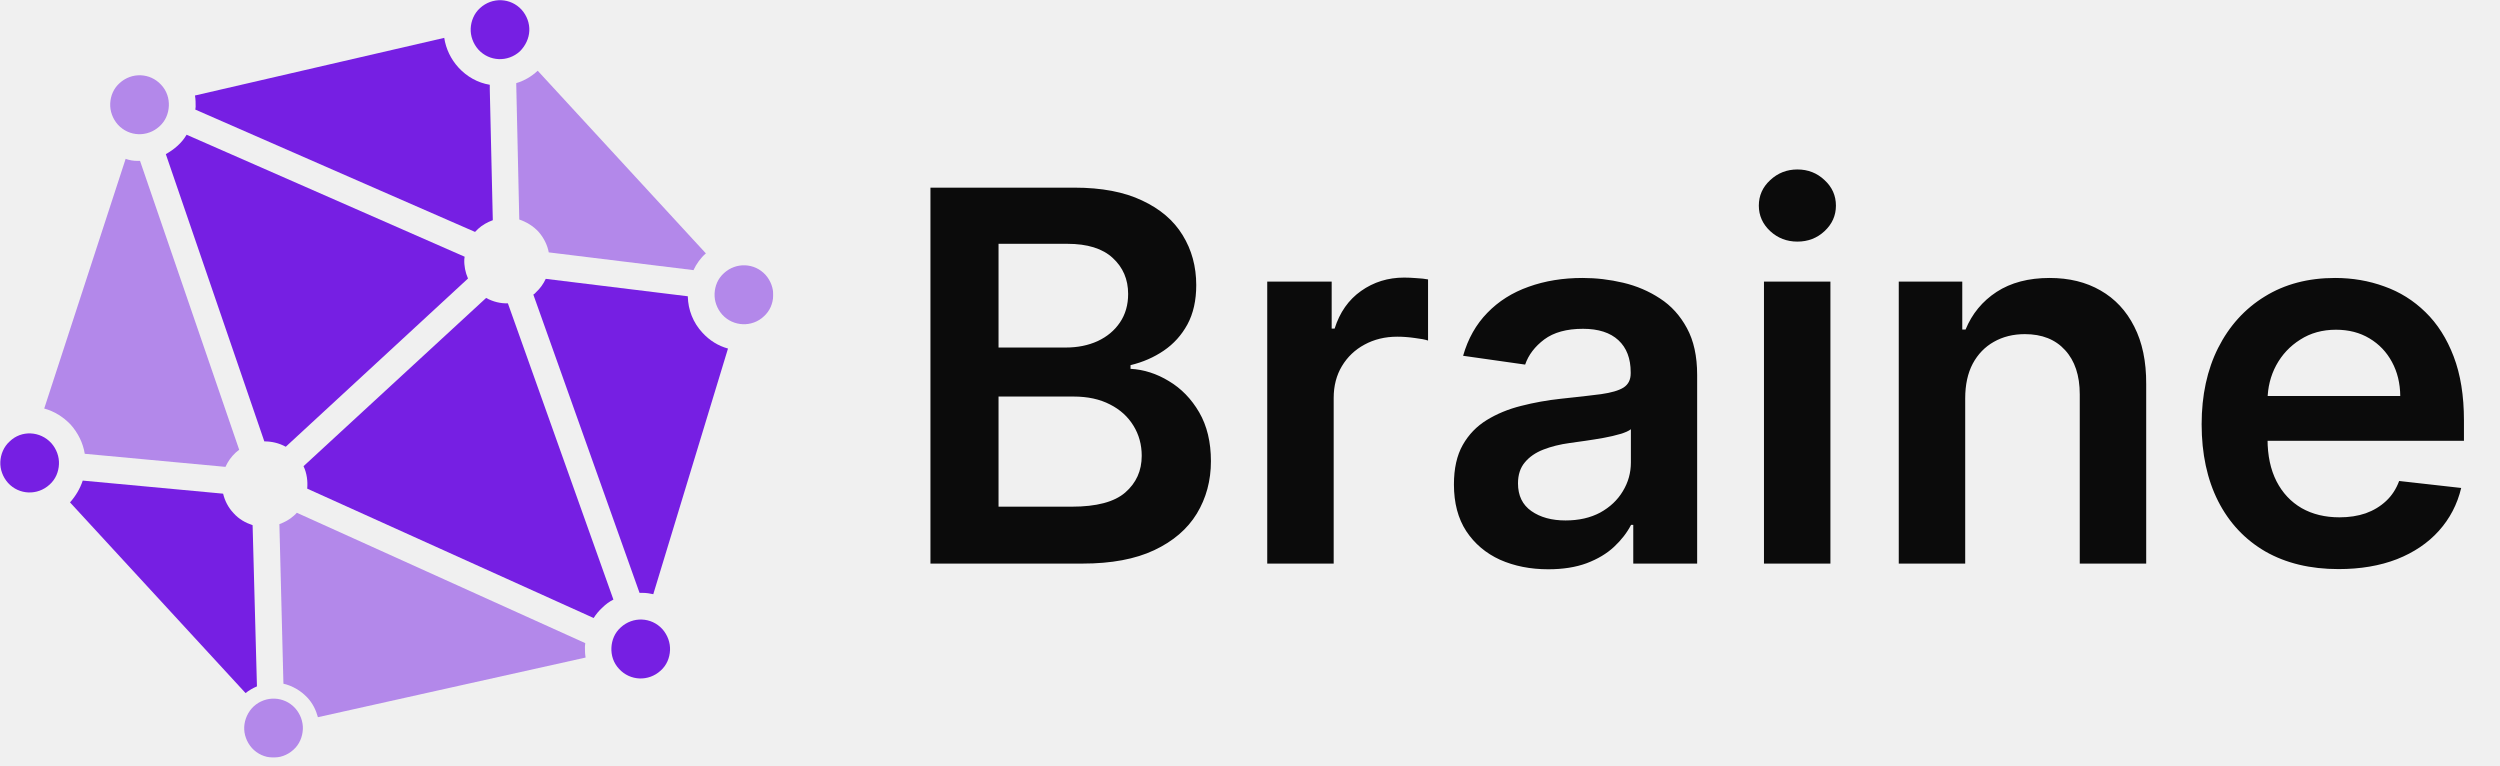
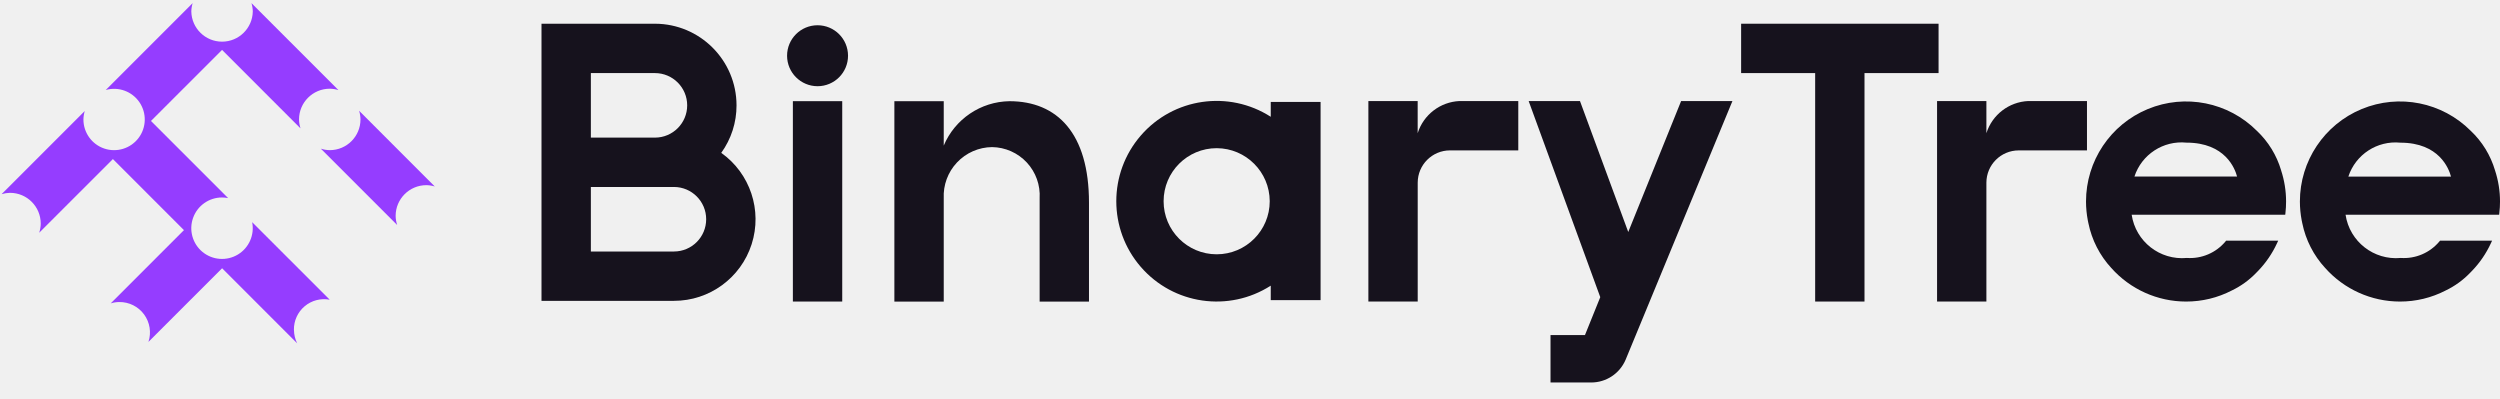
- <svg xmlns="http://www.w3.org/2000/svg" width="173" height="53" viewBox="0 0 173 53" fill="none">
-   <path d="M64.387 39V12.985H74.346C76.226 12.985 77.788 13.281 79.033 13.874C80.286 14.458 81.222 15.258 81.84 16.275C82.467 17.291 82.78 18.443 82.78 19.73C82.78 20.788 82.577 21.695 82.171 22.448C81.764 23.194 81.218 23.799 80.532 24.265C79.846 24.731 79.079 25.065 78.233 25.268V25.522C79.156 25.573 80.041 25.857 80.888 26.373C81.743 26.882 82.442 27.601 82.984 28.533C83.525 29.465 83.796 30.591 83.796 31.912C83.796 33.258 83.47 34.469 82.818 35.545C82.166 36.612 81.184 37.455 79.871 38.073C78.559 38.691 76.907 39 74.917 39H64.387ZM69.099 35.062H74.168C75.878 35.062 77.111 34.736 77.864 34.084C78.626 33.423 79.007 32.577 79.007 31.544C79.007 30.773 78.817 30.078 78.436 29.46C78.055 28.834 77.513 28.342 76.81 27.987C76.107 27.623 75.269 27.441 74.295 27.441H69.099V35.062ZM69.099 24.049H73.761C74.574 24.049 75.307 23.901 75.959 23.604C76.611 23.299 77.123 22.872 77.496 22.321C77.877 21.762 78.067 21.102 78.067 20.34C78.067 19.332 77.712 18.502 77.001 17.85C76.298 17.198 75.252 16.872 73.863 16.872H69.099V24.049ZM87.693 39V19.489H92.152V22.741H92.355C92.711 21.614 93.32 20.746 94.184 20.136C95.056 19.518 96.051 19.209 97.169 19.209C97.423 19.209 97.707 19.222 98.02 19.247C98.342 19.264 98.609 19.294 98.821 19.336V23.566C98.626 23.498 98.317 23.439 97.893 23.388C97.478 23.329 97.076 23.299 96.687 23.299C95.848 23.299 95.094 23.482 94.425 23.846C93.765 24.201 93.244 24.697 92.863 25.332C92.482 25.967 92.291 26.7 92.291 27.529V39H87.693ZM107.141 39.394C105.905 39.394 104.791 39.174 103.8 38.733C102.818 38.284 102.039 37.624 101.463 36.752C100.895 35.879 100.612 34.804 100.612 33.525C100.612 32.424 100.815 31.514 101.221 30.794C101.628 30.074 102.183 29.498 102.886 29.066C103.588 28.635 104.38 28.308 105.261 28.088C106.15 27.86 107.069 27.695 108.017 27.593C109.161 27.474 110.088 27.369 110.799 27.275C111.511 27.174 112.027 27.021 112.349 26.818C112.679 26.606 112.844 26.28 112.844 25.84V25.764C112.844 24.807 112.561 24.066 111.993 23.541C111.426 23.016 110.609 22.753 109.542 22.753C108.415 22.753 107.522 22.999 106.861 23.49C106.209 23.981 105.769 24.561 105.54 25.23L101.247 24.62C101.586 23.435 102.145 22.444 102.924 21.648C103.703 20.843 104.655 20.242 105.782 19.844C106.908 19.438 108.153 19.235 109.516 19.235C110.456 19.235 111.392 19.345 112.324 19.565C113.255 19.785 114.106 20.149 114.877 20.657C115.648 21.157 116.266 21.839 116.732 22.702C117.206 23.566 117.443 24.646 117.443 25.942V39H113.022V36.32H112.87C112.59 36.862 112.197 37.37 111.689 37.844C111.189 38.31 110.558 38.687 109.796 38.975C109.042 39.254 108.157 39.394 107.141 39.394ZM108.335 36.015C109.258 36.015 110.058 35.833 110.736 35.469C111.413 35.096 111.934 34.605 112.298 33.995C112.671 33.385 112.857 32.721 112.857 32.001V29.702C112.713 29.82 112.468 29.93 112.12 30.032C111.782 30.134 111.401 30.222 110.977 30.299C110.554 30.375 110.135 30.443 109.72 30.502C109.305 30.561 108.945 30.612 108.64 30.654C107.954 30.747 107.34 30.9 106.798 31.112C106.256 31.323 105.828 31.62 105.515 32.001C105.202 32.373 105.045 32.856 105.045 33.449C105.045 34.296 105.354 34.935 105.972 35.367C106.59 35.799 107.378 36.015 108.335 36.015ZM122.067 39V19.489H126.665V39H122.067ZM124.379 16.719C123.65 16.719 123.024 16.478 122.499 15.995C121.974 15.504 121.711 14.916 121.711 14.23C121.711 13.535 121.974 12.947 122.499 12.464C123.024 11.973 123.65 11.727 124.379 11.727C125.115 11.727 125.742 11.973 126.259 12.464C126.784 12.947 127.046 13.535 127.046 14.23C127.046 14.916 126.784 15.504 126.259 15.995C125.742 16.478 125.115 16.719 124.379 16.719ZM135.992 27.567V39H131.394V19.489H135.789V22.804H136.017C136.466 21.712 137.182 20.843 138.164 20.2C139.155 19.556 140.379 19.235 141.835 19.235C143.182 19.235 144.355 19.522 145.354 20.098C146.362 20.674 147.141 21.508 147.691 22.601C148.25 23.693 148.525 25.018 148.517 26.577V39H143.919V27.288C143.919 25.984 143.58 24.963 142.902 24.227C142.233 23.49 141.306 23.122 140.12 23.122C139.316 23.122 138.6 23.299 137.974 23.655C137.356 24.002 136.869 24.506 136.513 25.167C136.166 25.827 135.992 26.628 135.992 27.567ZM161.829 39.381C159.873 39.381 158.184 38.975 156.761 38.162C155.347 37.34 154.259 36.18 153.496 34.681C152.734 33.174 152.353 31.399 152.353 29.359C152.353 27.352 152.734 25.59 153.496 24.074C154.267 22.55 155.343 21.364 156.723 20.517C158.103 19.662 159.725 19.235 161.588 19.235C162.791 19.235 163.925 19.429 164.992 19.819C166.068 20.2 167.016 20.793 167.838 21.597C168.668 22.402 169.32 23.426 169.794 24.671C170.268 25.908 170.505 27.381 170.505 29.092V30.502H154.513V27.402H166.098C166.089 26.522 165.899 25.738 165.526 25.052C165.153 24.358 164.633 23.812 163.964 23.414C163.303 23.016 162.532 22.817 161.652 22.817C160.712 22.817 159.886 23.045 159.175 23.503C158.463 23.951 157.909 24.544 157.511 25.281C157.121 26.009 156.922 26.81 156.914 27.682V30.387C156.914 31.522 157.121 32.496 157.536 33.309C157.951 34.114 158.531 34.732 159.276 35.164C160.021 35.587 160.894 35.799 161.893 35.799C162.562 35.799 163.168 35.706 163.709 35.519C164.251 35.325 164.721 35.041 165.119 34.668C165.518 34.296 165.818 33.834 166.021 33.284L170.315 33.767C170.044 34.901 169.527 35.892 168.765 36.739C168.011 37.577 167.046 38.229 165.869 38.695C164.692 39.152 163.345 39.381 161.829 39.381Z" fill="#0B0B0B" />
-   <g clip-path="url(#clip0_50_976)">
-     <path d="M3.547 30.66C3.918 31.077 4.103 31.61 4.08 32.121C4.057 32.654 3.848 33.164 3.431 33.535C2.596 34.301 1.321 34.254 0.556 33.419C0.185 33.002 -0 32.469 0.023 31.958C0.046 31.448 0.255 30.915 0.672 30.544C1.484 29.755 2.782 29.825 3.547 30.66Z" fill="#761FE3" />
-     <path d="M32.154 17.765C32.154 17.811 32.131 17.881 32.131 17.927C32.108 18.391 32.201 18.855 32.386 19.273L26.081 25.094L19.775 30.915C19.311 30.66 18.801 30.544 18.291 30.544L11.475 10.668C11.754 10.506 12.032 10.32 12.287 10.088C12.542 9.857 12.75 9.601 12.913 9.323L32.154 17.765Z" fill="#761FE3" />
-     <path d="M5.726 33.257L15.44 34.162C15.556 34.649 15.788 35.113 16.159 35.507C16.529 35.925 16.993 36.18 17.48 36.342L17.689 44.111L17.781 47.497C17.503 47.613 17.225 47.776 16.993 47.961L4.845 34.765C5.239 34.324 5.541 33.814 5.726 33.257Z" fill="#761FE3" />
-     <path opacity="0.5" d="M9.505 11.133C9.574 11.133 9.621 11.133 9.69 11.133L16.552 31.124C16.483 31.17 16.413 31.24 16.321 31.309C16.019 31.588 15.764 31.936 15.602 32.307L5.865 31.402C5.749 30.66 5.402 29.964 4.892 29.385C4.381 28.851 3.756 28.457 3.06 28.271L8.694 10.993C8.949 11.086 9.227 11.133 9.505 11.133Z" fill="#761FE3" />
-     <path d="M21.259 33.814C21.305 33.304 21.236 32.747 21.004 32.26L33.639 20.618C34.102 20.873 34.635 21.012 35.145 20.989L42.448 41.491C42.17 41.63 41.915 41.816 41.683 42.047C41.451 42.256 41.242 42.511 41.08 42.766L21.259 33.814Z" fill="#761FE3" />
-     <path d="M31.737 4.685C32.317 5.311 33.059 5.728 33.893 5.867V6.192L34.102 15.237C33.731 15.376 33.383 15.562 33.082 15.84C33.013 15.909 32.943 15.979 32.873 16.049L26.289 13.173L13.516 7.584C13.516 7.514 13.539 7.468 13.539 7.398C13.539 7.143 13.539 6.865 13.492 6.609L30.741 2.62C30.857 3.386 31.204 4.105 31.737 4.685Z" fill="#761FE3" />
-     <path opacity="0.5" d="M48.846 17.534C48.475 17.858 48.197 18.253 47.989 18.693L37.974 17.464C37.881 16.954 37.626 16.444 37.255 16.026C36.884 15.632 36.42 15.354 35.934 15.191L35.725 5.868V5.752C36.281 5.59 36.791 5.288 37.209 4.894L48.846 17.534Z" fill="#761FE3" />
-     <path d="M44.488 41.027C44.419 41.027 44.326 41.027 44.256 41.027L36.907 20.386C36.977 20.339 37.046 20.293 37.093 20.224C37.394 19.945 37.603 19.644 37.765 19.296L47.595 20.502C47.618 21.453 47.965 22.334 48.615 23.03C49.102 23.563 49.704 23.934 50.377 24.12L45.207 41.119C44.998 41.073 44.743 41.027 44.488 41.027Z" fill="#761FE3" />
-     <path opacity="0.5" d="M21.259 48.262C20.795 47.775 20.215 47.45 19.613 47.311L19.334 36.272C19.705 36.133 20.053 35.947 20.354 35.669C20.424 35.622 20.47 35.553 20.54 35.483L40.5 44.505C40.5 44.575 40.477 44.667 40.477 44.737C40.477 44.992 40.477 45.247 40.524 45.502L22 49.63C21.861 49.12 21.63 48.656 21.259 48.262Z" fill="#761FE3" />
-     <path opacity="0.5" d="M11.684 7.329C11.661 7.862 11.452 8.373 11.035 8.744C10.2 9.509 8.925 9.463 8.16 8.628C7.789 8.21 7.604 7.677 7.627 7.167C7.65 6.633 7.859 6.123 8.276 5.752C9.111 4.987 10.386 5.033 11.151 5.868C11.545 6.285 11.707 6.819 11.684 7.329Z" fill="#761FE3" />
-     <path d="M35.98 3.549C35.145 4.314 33.87 4.268 33.105 3.433C32.734 3.015 32.549 2.482 32.572 1.972C32.595 1.461 32.804 0.928 33.221 0.557C34.056 -0.208 35.331 -0.162 36.096 0.673C36.467 1.09 36.652 1.624 36.629 2.134C36.606 2.644 36.374 3.154 35.98 3.549Z" fill="#761FE3" />
-     <path opacity="0.5" d="M49.982 21.777C49.611 21.36 49.426 20.827 49.449 20.316C49.472 19.783 49.681 19.273 50.098 18.902C50.933 18.136 52.208 18.183 52.973 19.018C53.344 19.435 53.529 19.968 53.506 20.479C53.483 21.012 53.274 21.522 52.857 21.893C52.046 22.659 50.747 22.612 49.982 21.777Z" fill="#761FE3" />
-     <path d="M42.309 44.83C42.332 44.296 42.541 43.786 42.958 43.415C43.792 42.65 45.068 42.696 45.833 43.531C46.203 43.949 46.389 44.482 46.366 44.992C46.343 45.526 46.134 46.036 45.717 46.407C44.882 47.172 43.607 47.126 42.842 46.291C42.448 45.873 42.286 45.34 42.309 44.83Z" fill="#761FE3" />
-     <path opacity="0.5" d="M17.549 48.889C18.384 48.123 19.659 48.17 20.424 49.005C20.795 49.422 20.981 49.956 20.957 50.466C20.934 50.976 20.726 51.509 20.308 51.88C19.474 52.646 18.199 52.599 17.434 51.764C17.063 51.347 16.877 50.814 16.9 50.303C16.924 49.793 17.155 49.26 17.549 48.889Z" fill="#761FE3" />
+ <svg xmlns="http://www.w3.org/2000/svg" width="188" height="30" viewBox="0 0 188 30">
+   <g id="logoBlack" transform="translate(0.129 0.49)">
+     <rect id="矩形_6" data-name="矩形 6" width="188" height="30" transform="translate(-0.129 -0.49)" fill="#16121d" opacity="0" />
+     <path id="路径_1" data-name="路径 1" d="M43.578,10.859a6.076,6.076,0,0,0,1.149-3.574A6.144,6.144,0,0,0,38.59,1.148H30.061V21.987h9.957a6.131,6.131,0,0,0,3.56-11.128m-3.56,7.418H33.773V13.424h6.245a2.426,2.426,0,0,1,0,4.853M38.59,9.712H33.773V4.86H38.59a2.426,2.426,0,1,1,0,4.853" transform="translate(10.531 0.146)" fill="#16121d" />
+     <rect id="矩形_5" data-name="矩形 5" width="3.712" height="15.068" transform="translate(59.495 7.118)" fill="#16121d" />
+     <path id="路径_2" data-name="路径 2" d="M46.026,5.817a2.292,2.292,0,1,0-2.292-2.292,2.294,2.294,0,0,0,2.292,2.292" transform="translate(15.325 0.176)" fill="#16121d" />
+     <path id="路径_3" data-name="路径 3" d="M73.677,5.523V6.639a7.543,7.543,0,1,0,0,12.7v1.09h3.748V5.523ZM73.6,12.989A3.99,3.99,0,1,1,69.613,9,4,4,0,0,1,73.6,12.989" transform="translate(21.754 1.653)" fill="#16121d" />
+     <path id="路径_4" data-name="路径 4" d="M111.7,1.148H96.853V4.86h5.567V22.04h3.71V4.86H111.7Z" transform="translate(33.951 0.146)" fill="#16121d" />
+     <path id="路径_5" data-name="路径 5" d="M58.359,5.461A5.454,5.454,0,0,0,53.42,8.8V5.461H49.708V20.529H53.42V12.768a3.678,3.678,0,0,1,3.636-3.855,3.63,3.63,0,0,1,3.575,3.855v7.761h3.712V13.092c0-5.208-2.383-7.631-5.983-7.631" transform="translate(17.42 1.659)" fill="#16121d" />
+     <path id="路径_6" data-name="路径 6" d="M142.636,10.653a6.7,6.7,0,0,0-1.821-2.966A7.523,7.523,0,0,0,127.964,13a7.679,7.679,0,0,0,.134,1.411c.014.073.03.146.045.217A7.031,7.031,0,0,0,129.867,18a7.536,7.536,0,0,0,5.62,2.523,7.443,7.443,0,0,0,3.447-.836,6.339,6.339,0,0,0,1.826-1.322c.05-.049.1-.1.15-.153a7.547,7.547,0,0,0,1.413-2.066l.093-.2H138.5l-.042.054a3.48,3.48,0,0,1-2.909,1.244,3.834,3.834,0,0,1-4.151-3.251h11.549l.015-.126a7.633,7.633,0,0,0,.051-.864,7.507,7.507,0,0,0-.376-2.346m-11.028.467a3.729,3.729,0,0,1,3.911-2.549c2.919,0,3.651,1.956,3.806,2.549Z" transform="translate(44.859 1.664)" fill="#16121d" />
+     <path id="路径_7" data-name="路径 7" d="M130.727,10.653a6.7,6.7,0,0,0-1.821-2.966A7.523,7.523,0,0,0,116.055,13a7.679,7.679,0,0,0,.134,1.411c.014.073.03.146.045.217A7.031,7.031,0,0,0,117.958,18a7.536,7.536,0,0,0,5.62,2.523,7.443,7.443,0,0,0,3.447-.836,6.339,6.339,0,0,0,1.826-1.322c.05-.049.1-.1.15-.153a7.545,7.545,0,0,0,1.413-2.066l.093-.2h-3.918l-.042.054a3.48,3.48,0,0,1-2.909,1.244,3.834,3.834,0,0,1-4.15-3.251h11.549l.015-.126A7.64,7.64,0,0,0,131.1,13a7.508,7.508,0,0,0-.375-2.346m-11.028.467a3.729,3.729,0,0,1,3.911-2.549c2.919,0,3.651,1.956,3.806,2.549Z" transform="translate(40.684 1.664)" fill="#16121d" />
+     <path id="路径_8" data-name="路径 8" d="M82.958,5.452A3.461,3.461,0,0,0,79.807,7.87V5.452H76.1V20.531h3.71V11.589a2.43,2.43,0,0,1,2.427-2.426h5.136V5.452Z" transform="translate(26.673 1.656)" fill="#16121d" />
+     <path id="路径_9" data-name="路径 9" d="M114.623,5.452a3.461,3.461,0,0,0-3.151,2.418V5.452h-3.71V20.531h3.71V11.589A2.43,2.43,0,0,1,113.9,9.164h5.136V5.452Z" transform="translate(37.776 1.656)" fill="#16121d" />
+     <path id="路径_10" data-name="路径 10" d="M100.347,5.452H96.489L92.512,15.3,88.882,5.452H85.023L90.408,20.2l-1.151,2.851H86.667v3.566h3.062a2.81,2.81,0,0,0,2.58-1.7Z" transform="translate(29.803 1.656)" fill="#16121d" />
+     <path id="路径_11" data-name="路径 11" d="M20.757,6.645a2.312,2.312,0,0,1-2.312,2.312,2.288,2.288,0,0,1-.669-.111l5.74,5.74A2.279,2.279,0,0,1,23.4,13.9a2.312,2.312,0,0,1,2.312-2.311,2.283,2.283,0,0,1,.633.1L20.652,5.993a2.266,2.266,0,0,1,.105.652" transform="translate(6.223 1.845)" fill="#953dff" />
+     <path id="路径_12" data-name="路径 12" d="M21.984,24.576a2.269,2.269,0,0,1,2.69-2.273l-5.831-5.831a2.311,2.311,0,1,1-2.265-1.856,2.434,2.434,0,0,1,.457.046l-5.8-5.8,5.344-5.344,5.9,5.9a2.288,2.288,0,0,1-.111-.669,2.313,2.313,0,0,1,2.312-2.312,2.266,2.266,0,0,1,.652.105L18.791,0a2.293,2.293,0,0,1,.1.635,2.312,2.312,0,0,1-4.623,0,2.283,2.283,0,0,1,.1-.633L7.834,6.533A2.306,2.306,0,1,1,6.155,8.747a2.283,2.283,0,0,1,.1-.633L0,14.367a2.333,2.333,0,0,1,.632-.1A2.312,2.312,0,0,1,2.944,16.58a2.28,2.28,0,0,1-.116.689L8.37,11.728l5.344,5.344L8.208,22.579a2.244,2.244,0,0,1,.635-.1,2.283,2.283,0,0,1,2.2,3l5.54-5.54,5.644,5.644a2.285,2.285,0,0,1-.239-1" transform="translate(-0.01 -0.256)" fill="#953dff" />
  </g>
-   <defs>
-     <clipPath id="clip0_50_976">
-       <rect width="53.529" height="52.437" fill="white" />
-     </clipPath>
-   </defs>
</svg>
